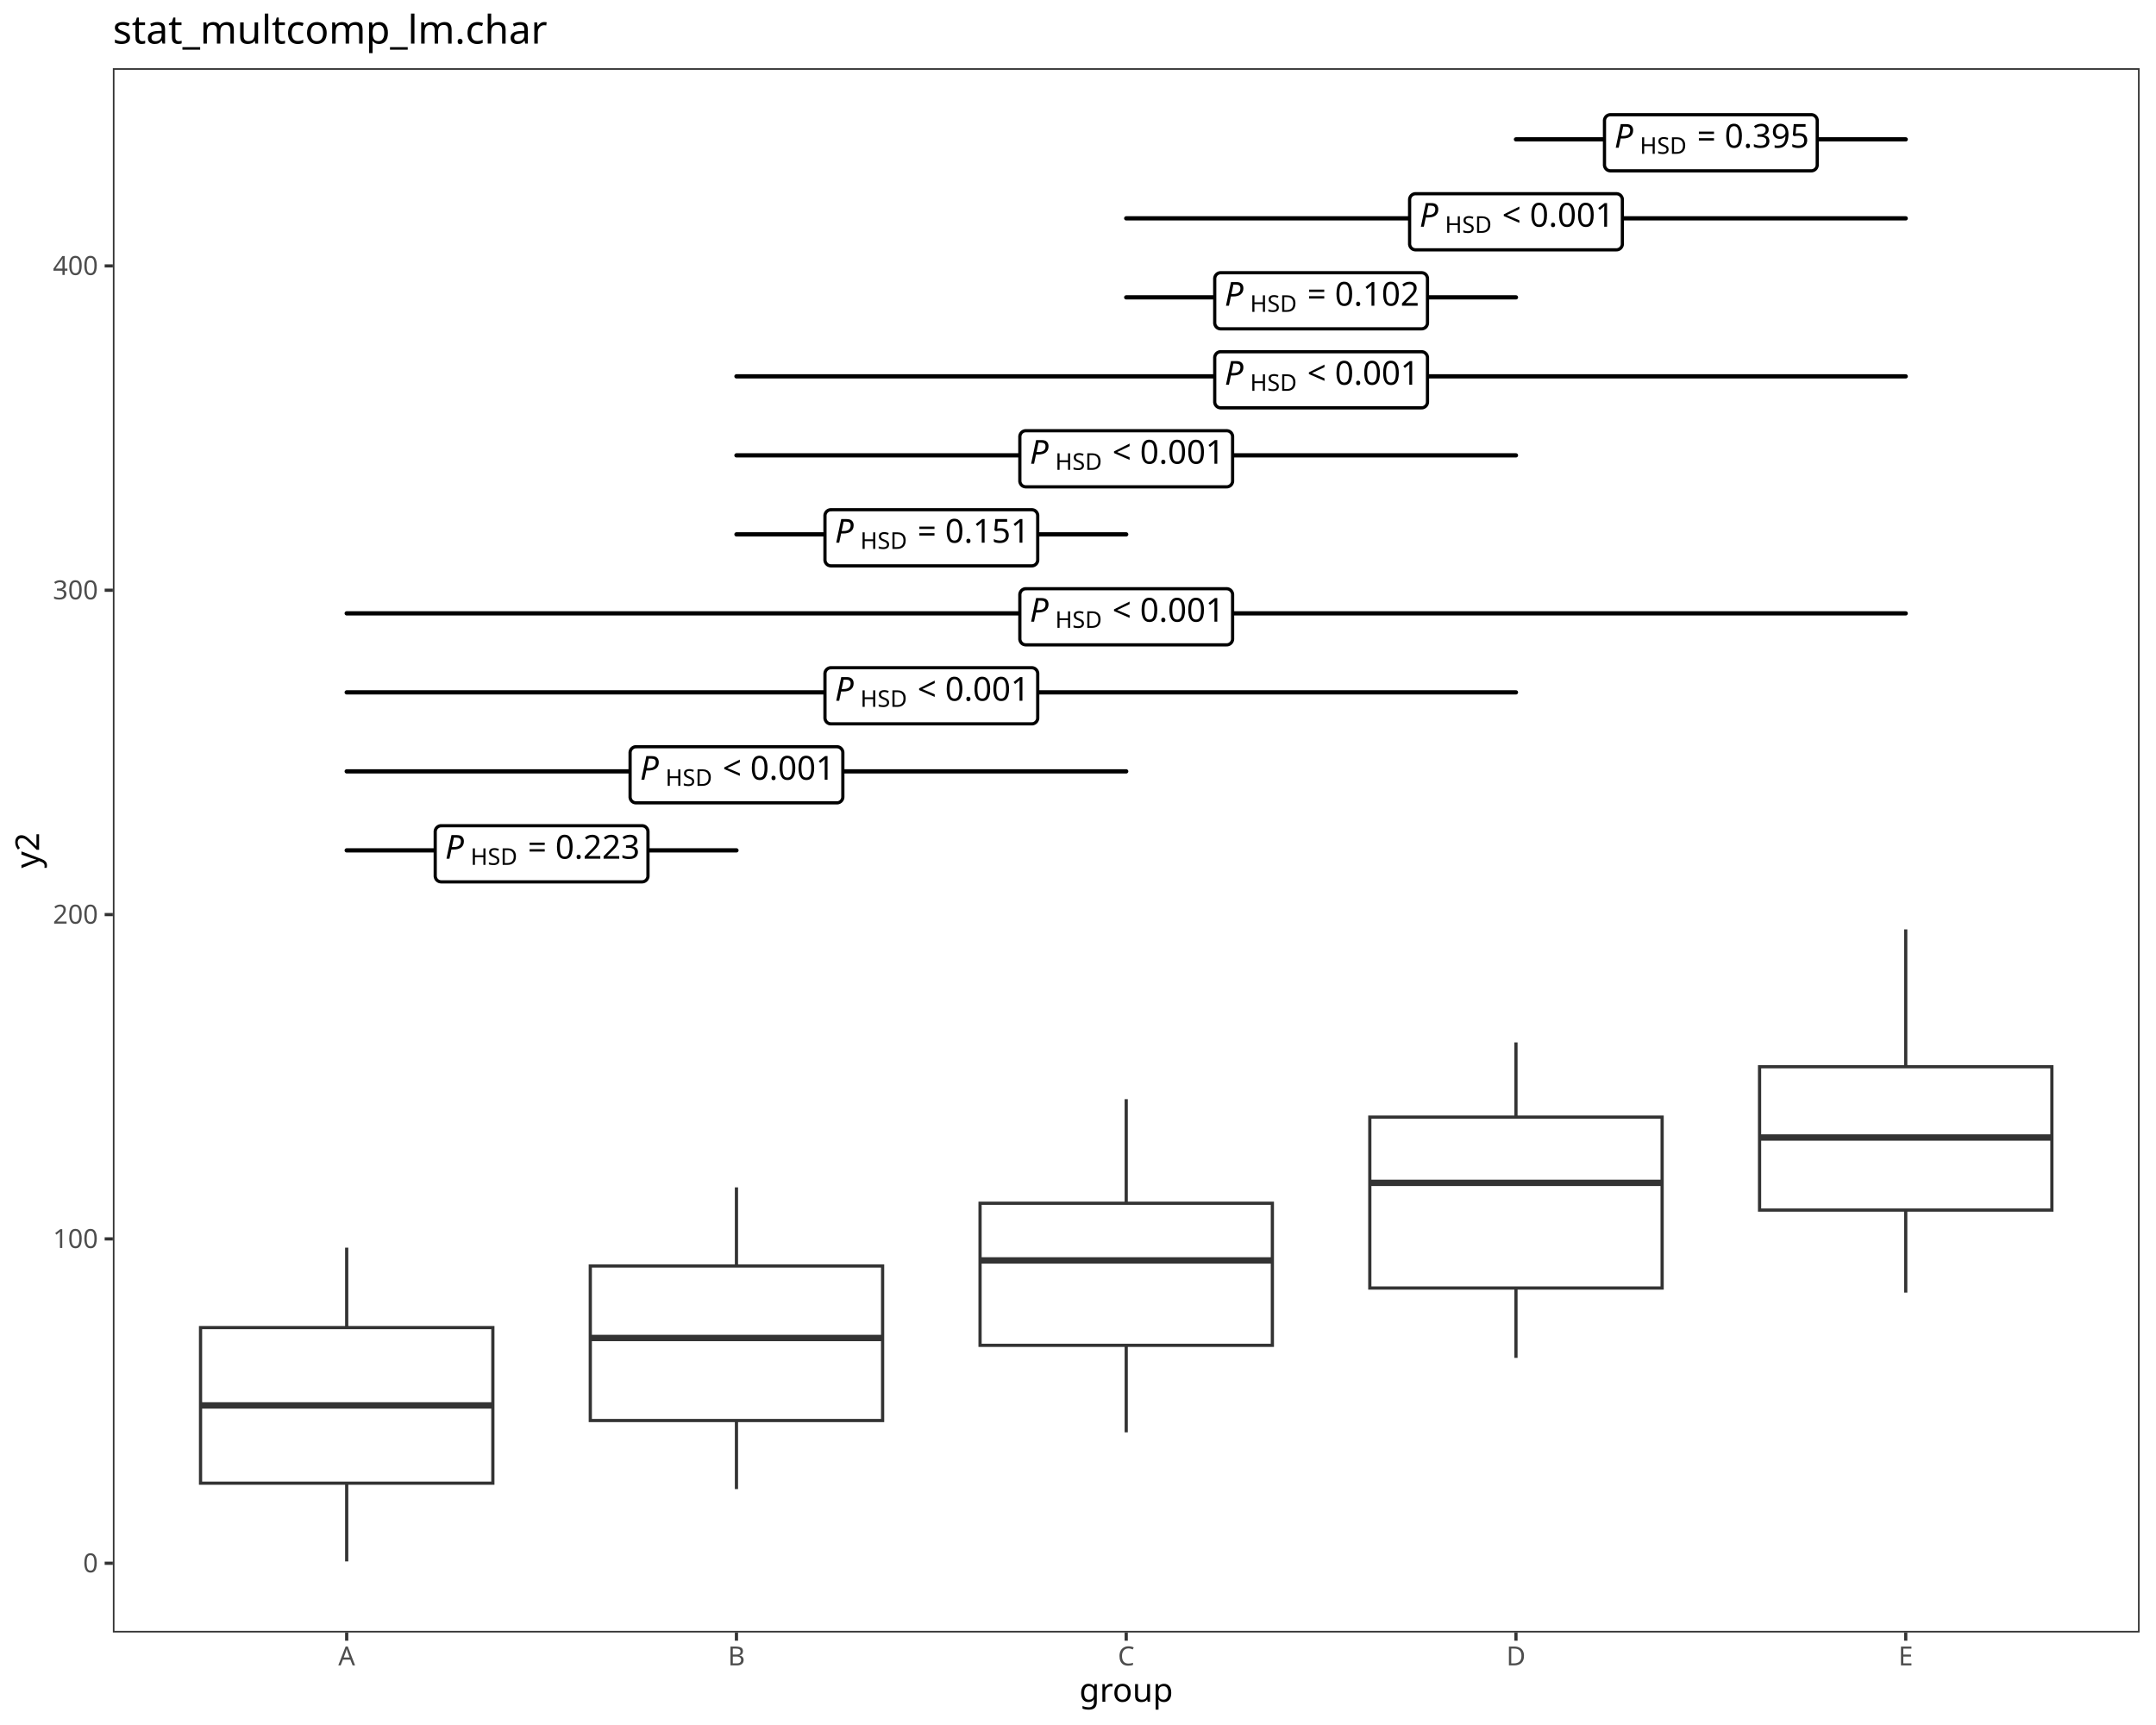
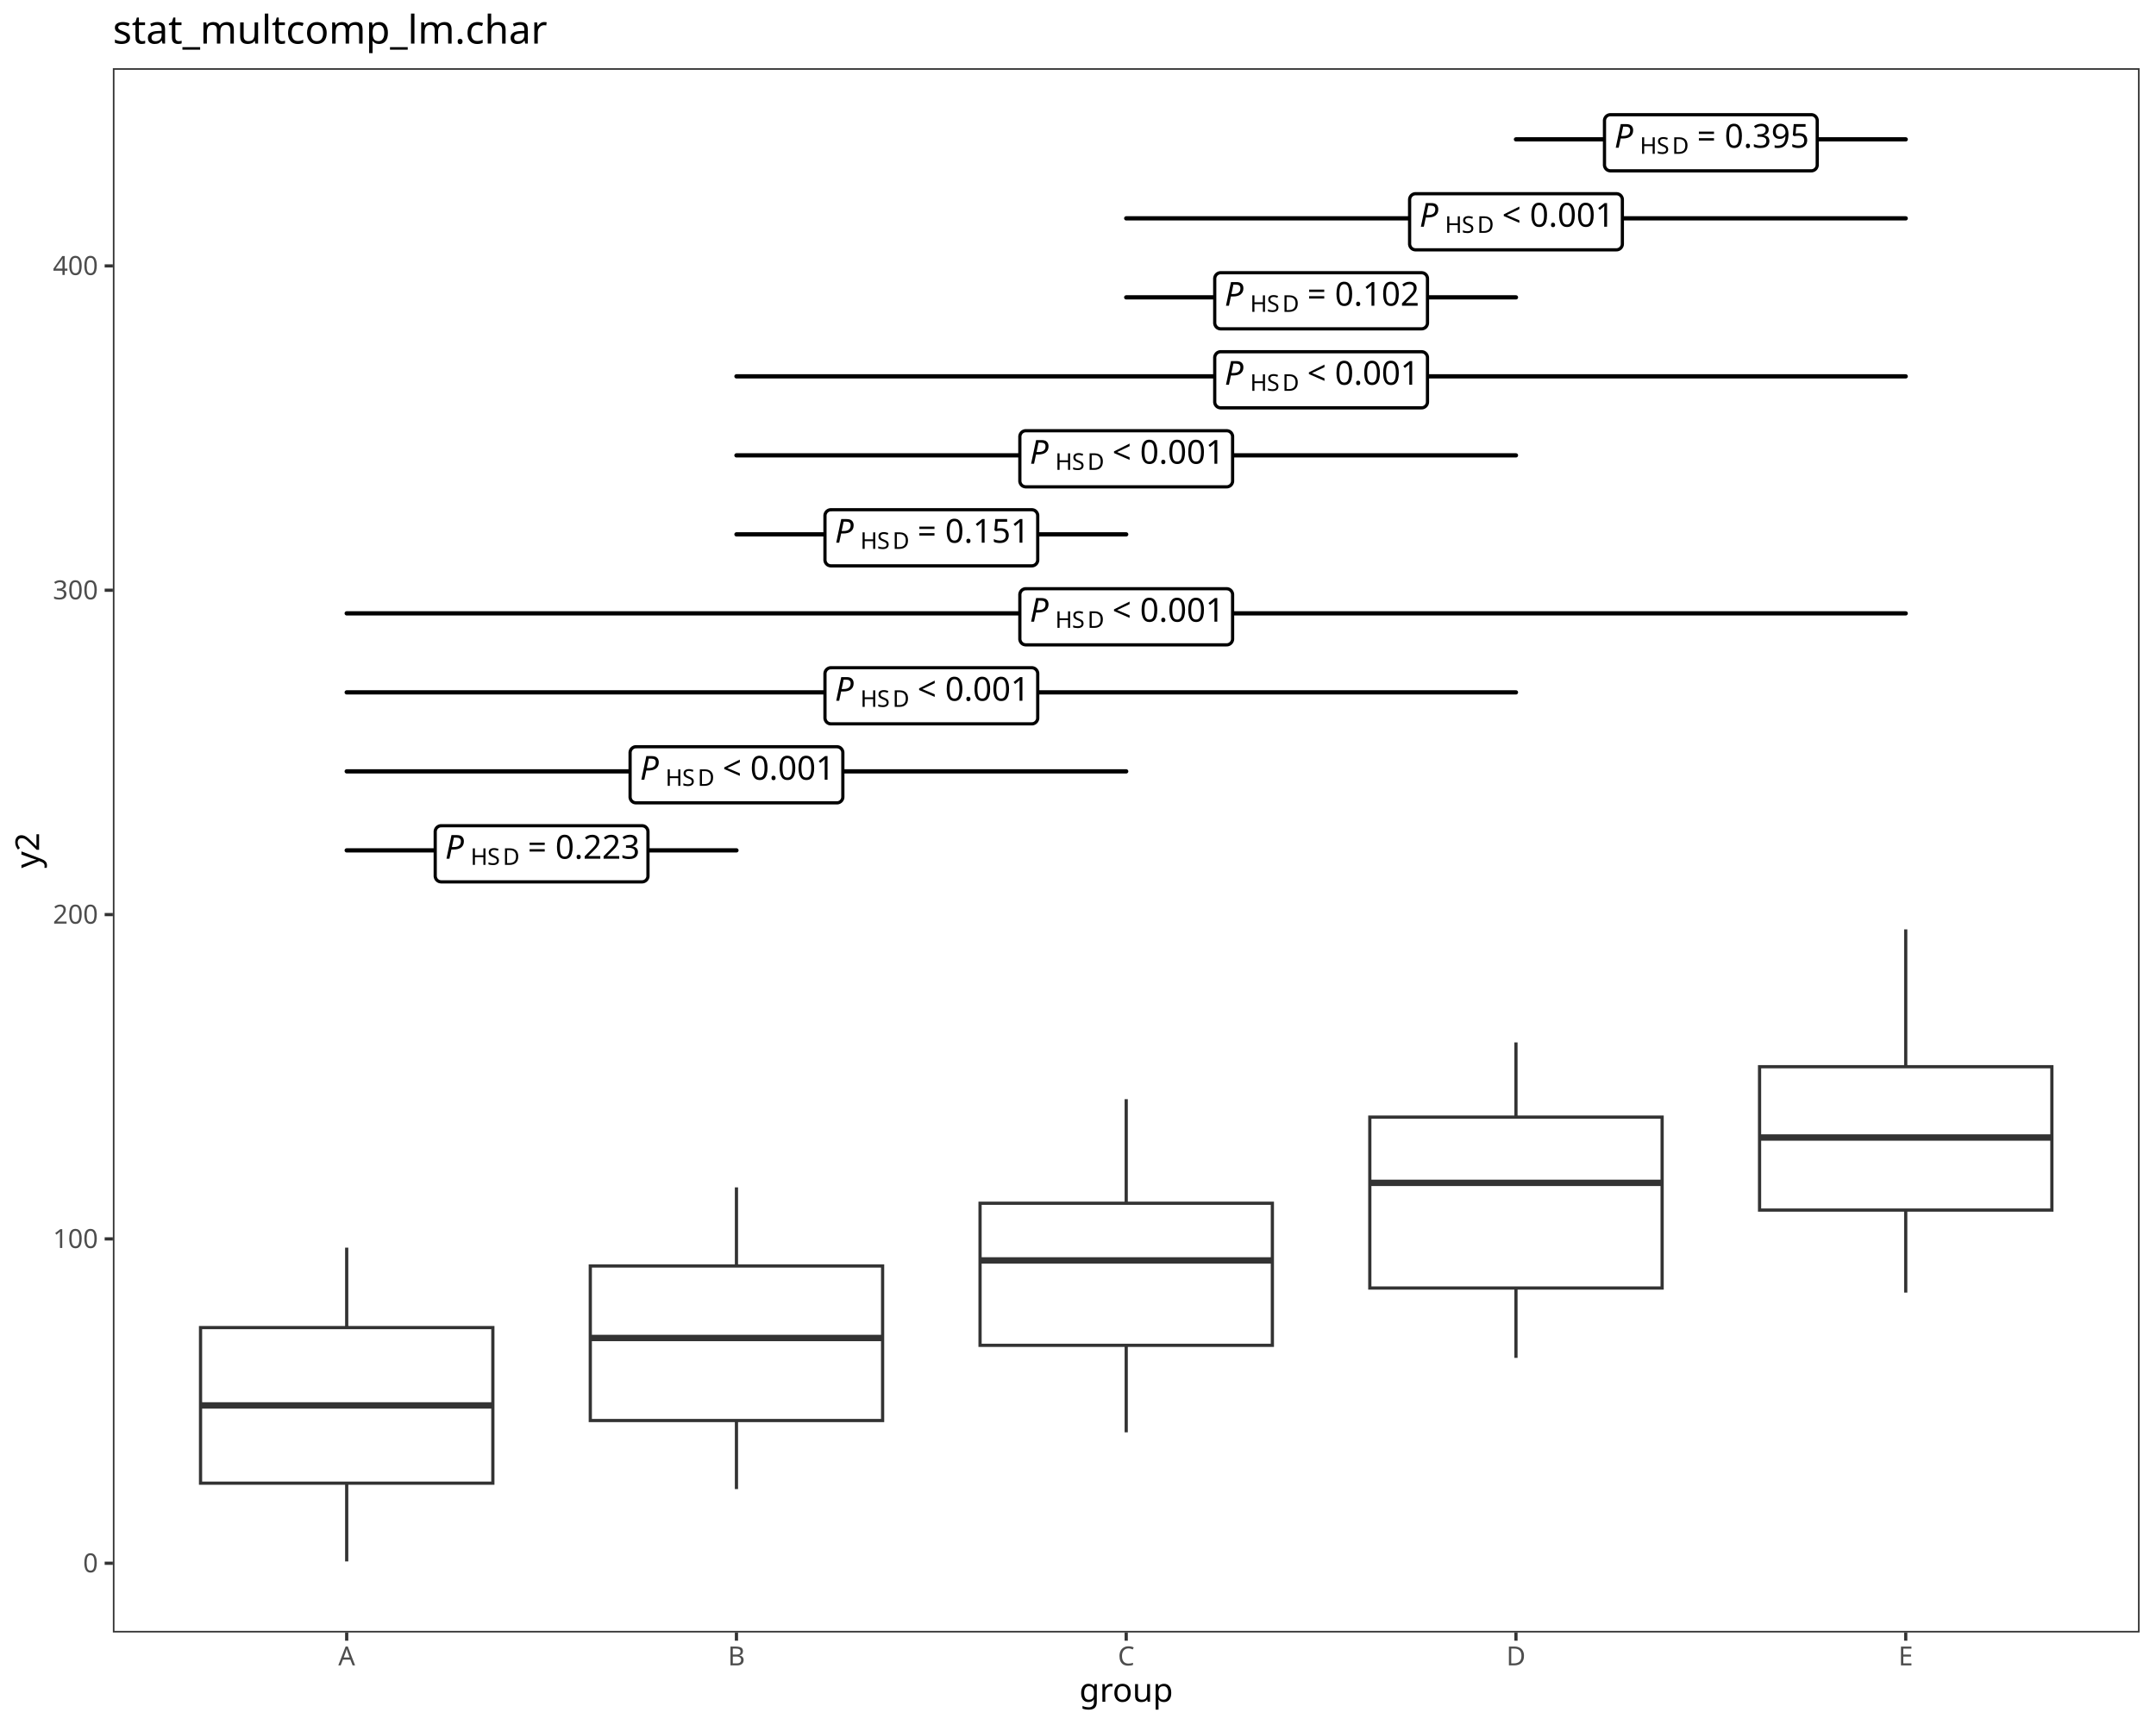
<svg xmlns="http://www.w3.org/2000/svg" class="svglite" data-engine-version="2.0" width="720.00pt" height="576.00pt" viewBox="0 0 720.00 576.00">
  <defs>
    <style type="text/css">
    .svglite line, .svglite polyline, .svglite polygon, .svglite path, .svglite rect, .svglite circle {
      fill: none;
      stroke: #000000;
      stroke-linecap: round;
      stroke-linejoin: round;
      stroke-miterlimit: 10.00;
    }
  </style>
  </defs>
  <rect width="100%" height="100%" style="stroke: none; fill: #FFFFFF;" />
  <defs>
    <clipPath id="cpMC4wMHw3MjAuMDB8MC4wMHw1NzYuMDA=">
      <rect x="0.00" y="0.00" width="720.00" height="576.00" />
    </clipPath>
  </defs>
  <g clip-path="url(#cpMC4wMHw3MjAuMDB8MC4wMHw1NzYuMDA=)">
    <rect x="0.00" y="0.00" width="720.00" height="576.00" style="stroke-width: 1.07; stroke: #FFFFFF; fill: #FFFFFF;" />
  </g>
  <defs>
    <clipPath id="cpMzcuNjl8NzE0LjUyfDIyLjc4fDU0NS4xMQ==">
      <rect x="37.69" y="22.78" width="676.83" height="522.33" />
    </clipPath>
  </defs>
  <g clip-path="url(#cpMzcuNjl8NzE0LjUyfDIyLjc4fDU0NS4xMQ==)">
    <rect x="37.69" y="22.78" width="676.83" height="522.33" style="stroke-width: 1.07; stroke: none; fill: #FFFFFF;" />
    <line x1="115.78" y1="443.30" x2="115.78" y2="416.60" style="stroke-width: 1.07; stroke: #333333; stroke-linecap: butt;" />
    <line x1="115.78" y1="495.25" x2="115.78" y2="521.37" style="stroke-width: 1.07; stroke: #333333; stroke-linecap: butt;" />
    <polygon points="66.97,443.30 66.97,495.25 164.59,495.25 164.59,443.30 66.97,443.30 " style="stroke-width: 1.07; stroke: #333333; stroke-linecap: butt; stroke-linejoin: miter; fill: #FFFFFF;" />
    <line x1="66.97" y1="469.29" x2="164.59" y2="469.29" style="stroke-width: 2.13; stroke: #333333; stroke-linecap: butt; stroke-linejoin: miter;" />
    <line x1="245.94" y1="422.73" x2="245.94" y2="396.48" style="stroke-width: 1.07; stroke: #333333; stroke-linecap: butt;" />
    <line x1="245.94" y1="474.33" x2="245.94" y2="497.23" style="stroke-width: 1.07; stroke: #333333; stroke-linecap: butt;" />
    <polygon points="197.13,422.73 197.13,474.33 294.75,474.33 294.75,422.73 197.13,422.73 " style="stroke-width: 1.07; stroke: #333333; stroke-linecap: butt; stroke-linejoin: miter; fill: #FFFFFF;" />
    <line x1="197.13" y1="446.77" x2="294.75" y2="446.77" style="stroke-width: 2.13; stroke: #333333; stroke-linecap: butt; stroke-linejoin: miter;" />
    <line x1="376.10" y1="401.78" x2="376.10" y2="367.02" style="stroke-width: 1.07; stroke: #333333; stroke-linecap: butt;" />
    <line x1="376.10" y1="449.22" x2="376.10" y2="478.27" style="stroke-width: 1.07; stroke: #333333; stroke-linecap: butt;" />
    <polygon points="327.29,401.78 327.29,449.22 424.91,449.22 424.91,401.78 327.29,401.78 " style="stroke-width: 1.07; stroke: #333333; stroke-linecap: butt; stroke-linejoin: miter; fill: #FFFFFF;" />
    <line x1="327.29" y1="420.87" x2="424.91" y2="420.87" style="stroke-width: 2.13; stroke: #333333; stroke-linecap: butt; stroke-linejoin: miter;" />
    <line x1="506.26" y1="373.02" x2="506.26" y2="348.07" style="stroke-width: 1.07; stroke: #333333; stroke-linecap: butt;" />
    <line x1="506.26" y1="430.09" x2="506.26" y2="453.41" style="stroke-width: 1.07; stroke: #333333; stroke-linecap: butt;" />
    <polygon points="457.45,373.02 457.45,430.09 555.07,430.09 555.07,373.02 457.45,373.02 " style="stroke-width: 1.07; stroke: #333333; stroke-linecap: butt; stroke-linejoin: miter; fill: #FFFFFF;" />
    <line x1="457.45" y1="394.97" x2="555.07" y2="394.97" style="stroke-width: 2.13; stroke: #333333; stroke-linecap: butt; stroke-linejoin: miter;" />
    <line x1="636.42" y1="356.19" x2="636.42" y2="310.33" style="stroke-width: 1.07; stroke: #333333; stroke-linecap: butt;" />
    <line x1="636.42" y1="404.06" x2="636.42" y2="431.61" style="stroke-width: 1.07; stroke: #333333; stroke-linecap: butt;" />
    <polygon points="587.61,356.19 587.61,404.06 685.23,404.06 685.23,356.19 587.61,356.19 " style="stroke-width: 1.07; stroke: #333333; stroke-linecap: butt; stroke-linejoin: miter; fill: #FFFFFF;" />
    <line x1="587.61" y1="379.83" x2="685.23" y2="379.83" style="stroke-width: 2.13; stroke: #333333; stroke-linecap: butt; stroke-linejoin: miter;" />
    <line x1="115.78" y1="283.95" x2="245.94" y2="283.95" style="stroke-width: 1.42;" />
    <polygon points="147.32,294.47 214.40,294.47 214.32,294.46 214.64,294.45 214.96,294.39 215.26,294.27 215.53,294.11 215.78,293.91 215.99,293.67 216.16,293.40 216.29,293.11 216.37,292.80 216.39,292.48 216.39,292.48 216.39,277.71 216.39,277.71 216.37,277.39 216.29,277.08 216.16,276.79 215.99,276.52 215.78,276.28 215.53,276.07 215.26,275.91 214.96,275.80 214.64,275.74 214.40,275.72 147.32,275.72 147.56,275.74 147.24,275.72 146.93,275.76 146.62,275.85 146.33,275.99 146.07,276.17 145.84,276.39 145.64,276.65 145.50,276.93 145.40,277.23 145.34,277.55 145.34,277.71 145.34,292.48 145.34,292.32 145.34,292.64 145.40,292.95 145.50,293.26 145.64,293.54 145.84,293.80 146.07,294.02 146.33,294.20 146.62,294.34 146.93,294.42 147.24,294.46 " style="stroke-width: 1.07; fill: #FFFFFF;" />
    <text x="148.65" y="286.74" style="font-size: 11.04px; font-style: italic; font-family: sans;" textLength="7.37px" lengthAdjust="spacingAndGlyphs">P</text>
-     <text x="157.15" y="288.79" style="font-size: 7.73px; font-family: sans;" textLength="16.32px" lengthAdjust="spacingAndGlyphs">HSD</text>
+     <text x="157.15" y="288.79" style="font-size: 7.73px; font-family: sans;" textLength="5.58px" lengthAdjust="spacingAndGlyphs">H</text>
+     <text x="162.74" y="288.79" style="font-size: 7.73px; font-family: sans;" textLength="5.16px" lengthAdjust="spacingAndGlyphs">S</text>
+     <text x="167.89" y="288.79" style="font-size: 7.73px; font-family: sans;" textLength="5.58px" lengthAdjust="spacingAndGlyphs">D</text>
    <text x="173.48" y="286.74" style="font-size: 11.04px; font-family: sans;" textLength="2.76px" lengthAdjust="spacingAndGlyphs"> </text>
    <text x="176.24" y="286.74" style="font-size: 11.04px; font-family: sans;" textLength="6.45px" lengthAdjust="spacingAndGlyphs">=</text>
    <text x="182.69" y="286.74" style="font-size: 11.04px; font-family: sans;" textLength="2.76px" lengthAdjust="spacingAndGlyphs"> </text>
    <text x="185.45" y="286.74" style="font-size: 11.04px; font-family: sans;" textLength="27.63px" lengthAdjust="spacingAndGlyphs">0.223</text>
    <line x1="115.78" y1="257.57" x2="376.10" y2="257.57" style="stroke-width: 1.42;" />
    <polygon points="212.40,268.08 279.48,268.08 279.40,268.08 279.72,268.07 280.04,268.01 280.34,267.89 280.61,267.73 280.86,267.53 281.07,267.29 281.24,267.02 281.37,266.73 281.45,266.42 281.47,266.10 281.47,266.10 281.47,251.33 281.47,251.33 281.45,251.01 281.37,250.70 281.24,250.41 281.07,250.14 280.86,249.90 280.61,249.69 280.34,249.53 280.04,249.42 279.72,249.36 279.48,249.34 212.40,249.34 212.64,249.36 212.32,249.34 212.01,249.38 211.70,249.47 211.41,249.61 211.15,249.79 210.92,250.01 210.72,250.27 210.58,250.55 210.48,250.85 210.42,251.17 210.42,251.33 210.42,266.10 210.42,265.94 210.42,266.26 210.48,266.57 210.58,266.88 210.72,267.16 210.92,267.42 211.15,267.64 211.41,267.82 211.70,267.96 212.01,268.04 212.32,268.08 " style="stroke-width: 1.07; fill: #FFFFFF;" />
    <text x="213.73" y="260.36" style="font-size: 11.04px; font-style: italic; font-family: sans;" textLength="7.37px" lengthAdjust="spacingAndGlyphs">P</text>
-     <text x="222.23" y="262.41" style="font-size: 7.73px; font-family: sans;" textLength="16.32px" lengthAdjust="spacingAndGlyphs">HSD</text>
+     <text x="222.23" y="262.41" style="font-size: 7.73px; font-family: sans;" textLength="5.58px" lengthAdjust="spacingAndGlyphs">H</text>
+     <text x="227.82" y="262.41" style="font-size: 7.73px; font-family: sans;" textLength="5.16px" lengthAdjust="spacingAndGlyphs">S</text>
+     <text x="232.97" y="262.41" style="font-size: 7.73px; font-family: sans;" textLength="5.58px" lengthAdjust="spacingAndGlyphs">D</text>
    <text x="238.56" y="260.36" style="font-size: 11.04px; font-family: sans;" textLength="2.76px" lengthAdjust="spacingAndGlyphs"> </text>
    <text x="241.32" y="260.36" style="font-size: 11.04px; font-family: sans;" textLength="6.45px" lengthAdjust="spacingAndGlyphs">&lt;</text>
    <text x="247.77" y="260.36" style="font-size: 11.04px; font-family: sans;" textLength="2.76px" lengthAdjust="spacingAndGlyphs"> </text>
    <text x="250.53" y="260.36" style="font-size: 11.04px; font-family: sans;" textLength="27.63px" lengthAdjust="spacingAndGlyphs">0.001</text>
    <line x1="115.78" y1="231.19" x2="506.26" y2="231.19" style="stroke-width: 1.42;" />
    <polygon points="277.48,241.70 344.56,241.70 344.48,241.70 344.80,241.69 345.12,241.63 345.42,241.51 345.69,241.35 345.94,241.15 346.15,240.91 346.32,240.64 346.45,240.35 346.53,240.04 346.55,239.72 346.55,239.72 346.55,224.95 346.55,224.95 346.53,224.63 346.45,224.32 346.32,224.03 346.15,223.76 345.94,223.52 345.69,223.31 345.42,223.15 345.12,223.04 344.80,222.98 344.56,222.96 277.48,222.96 277.72,222.98 277.40,222.96 277.09,223.00 276.78,223.09 276.49,223.23 276.23,223.41 276.00,223.63 275.81,223.89 275.66,224.17 275.56,224.47 275.50,224.79 275.50,224.95 275.50,239.72 275.50,239.56 275.50,239.88 275.56,240.19 275.66,240.50 275.81,240.78 276.00,241.04 276.23,241.26 276.49,241.44 276.78,241.58 277.09,241.66 277.40,241.70 " style="stroke-width: 1.07; fill: #FFFFFF;" />
    <text x="278.81" y="233.98" style="font-size: 11.04px; font-style: italic; font-family: sans;" textLength="7.37px" lengthAdjust="spacingAndGlyphs">P</text>
-     <text x="287.31" y="236.03" style="font-size: 7.73px; font-family: sans;" textLength="16.32px" lengthAdjust="spacingAndGlyphs">HSD</text>
+     <text x="287.31" y="236.03" style="font-size: 7.73px; font-family: sans;" textLength="5.58px" lengthAdjust="spacingAndGlyphs">H</text>
+     <text x="292.90" y="236.03" style="font-size: 7.73px; font-family: sans;" textLength="5.16px" lengthAdjust="spacingAndGlyphs">S</text>
+     <text x="298.05" y="236.03" style="font-size: 7.73px; font-family: sans;" textLength="5.58px" lengthAdjust="spacingAndGlyphs">D</text>
    <text x="303.64" y="233.98" style="font-size: 11.04px; font-family: sans;" textLength="2.76px" lengthAdjust="spacingAndGlyphs"> </text>
    <text x="306.40" y="233.98" style="font-size: 11.04px; font-family: sans;" textLength="6.45px" lengthAdjust="spacingAndGlyphs">&lt;</text>
    <text x="312.85" y="233.98" style="font-size: 11.04px; font-family: sans;" textLength="2.76px" lengthAdjust="spacingAndGlyphs"> </text>
    <text x="315.61" y="233.98" style="font-size: 11.04px; font-family: sans;" textLength="27.63px" lengthAdjust="spacingAndGlyphs">0.001</text>
    <line x1="115.78" y1="204.81" x2="636.42" y2="204.81" style="stroke-width: 1.42;" />
    <polygon points="342.56,215.32 409.64,215.32 409.56,215.32 409.88,215.31 410.20,215.25 410.50,215.13 410.77,214.97 411.02,214.77 411.23,214.53 411.40,214.26 411.53,213.97 411.61,213.66 411.63,213.34 411.63,213.34 411.63,198.57 411.63,198.57 411.61,198.25 411.53,197.94 411.40,197.65 411.23,197.38 411.02,197.14 410.77,196.93 410.50,196.77 410.20,196.66 409.88,196.60 409.64,196.58 342.56,196.58 342.80,196.60 342.48,196.58 342.17,196.62 341.86,196.71 341.57,196.85 341.31,197.03 341.08,197.25 340.89,197.51 340.74,197.79 340.64,198.09 340.58,198.41 340.58,198.57 340.58,213.34 340.58,213.18 340.58,213.50 340.64,213.81 340.74,214.12 340.89,214.40 341.08,214.65 341.31,214.88 341.57,215.06 341.86,215.20 342.17,215.28 342.48,215.32 " style="stroke-width: 1.07; fill: #FFFFFF;" />
    <text x="343.89" y="207.60" style="font-size: 11.04px; font-style: italic; font-family: sans;" textLength="7.37px" lengthAdjust="spacingAndGlyphs">P</text>
-     <text x="352.39" y="209.65" style="font-size: 7.73px; font-family: sans;" textLength="16.32px" lengthAdjust="spacingAndGlyphs">HSD</text>
+     <text x="352.39" y="209.65" style="font-size: 7.73px; font-family: sans;" textLength="5.58px" lengthAdjust="spacingAndGlyphs">H</text>
+     <text x="357.98" y="209.65" style="font-size: 7.73px; font-family: sans;" textLength="5.16px" lengthAdjust="spacingAndGlyphs">S</text>
+     <text x="363.13" y="209.65" style="font-size: 7.73px; font-family: sans;" textLength="5.58px" lengthAdjust="spacingAndGlyphs">D</text>
    <text x="368.72" y="207.60" style="font-size: 11.04px; font-family: sans;" textLength="2.76px" lengthAdjust="spacingAndGlyphs"> </text>
    <text x="371.48" y="207.60" style="font-size: 11.04px; font-family: sans;" textLength="6.45px" lengthAdjust="spacingAndGlyphs">&lt;</text>
    <text x="377.93" y="207.60" style="font-size: 11.04px; font-family: sans;" textLength="2.76px" lengthAdjust="spacingAndGlyphs"> </text>
    <text x="380.69" y="207.60" style="font-size: 11.04px; font-family: sans;" textLength="27.63px" lengthAdjust="spacingAndGlyphs">0.001</text>
    <line x1="245.94" y1="178.43" x2="376.10" y2="178.43" style="stroke-width: 1.42;" />
    <polygon points="277.48,188.94 344.56,188.94 344.48,188.94 344.80,188.93 345.12,188.87 345.42,188.75 345.69,188.59 345.94,188.39 346.15,188.15 346.32,187.88 346.45,187.59 346.53,187.28 346.55,186.96 346.55,186.96 346.55,172.19 346.55,172.19 346.53,171.87 346.45,171.56 346.32,171.27 346.15,171.00 345.94,170.76 345.69,170.55 345.42,170.39 345.12,170.28 344.80,170.22 344.56,170.20 277.48,170.20 277.72,170.22 277.40,170.20 277.09,170.24 276.78,170.33 276.49,170.47 276.23,170.65 276.00,170.87 275.81,171.13 275.66,171.41 275.56,171.71 275.50,172.03 275.50,172.19 275.50,186.96 275.50,186.80 275.50,187.12 275.56,187.43 275.66,187.74 275.81,188.02 276.00,188.27 276.23,188.50 276.49,188.68 276.78,188.81 277.09,188.90 277.40,188.94 " style="stroke-width: 1.07; fill: #FFFFFF;" />
    <text x="278.81" y="181.22" style="font-size: 11.04px; font-style: italic; font-family: sans;" textLength="7.37px" lengthAdjust="spacingAndGlyphs">P</text>
-     <text x="287.31" y="183.27" style="font-size: 7.73px; font-family: sans;" textLength="16.32px" lengthAdjust="spacingAndGlyphs">HSD</text>
+     <text x="287.31" y="183.27" style="font-size: 7.73px; font-family: sans;" textLength="5.58px" lengthAdjust="spacingAndGlyphs">H</text>
+     <text x="292.90" y="183.27" style="font-size: 7.73px; font-family: sans;" textLength="5.16px" lengthAdjust="spacingAndGlyphs">S</text>
+     <text x="298.05" y="183.27" style="font-size: 7.73px; font-family: sans;" textLength="5.58px" lengthAdjust="spacingAndGlyphs">D</text>
    <text x="303.64" y="181.22" style="font-size: 11.04px; font-family: sans;" textLength="2.76px" lengthAdjust="spacingAndGlyphs"> </text>
    <text x="306.40" y="181.22" style="font-size: 11.04px; font-family: sans;" textLength="6.45px" lengthAdjust="spacingAndGlyphs">=</text>
    <text x="312.85" y="181.22" style="font-size: 11.04px; font-family: sans;" textLength="2.76px" lengthAdjust="spacingAndGlyphs"> </text>
    <text x="315.61" y="181.22" style="font-size: 11.04px; font-family: sans;" textLength="27.63px" lengthAdjust="spacingAndGlyphs">0.151</text>
    <line x1="245.94" y1="152.05" x2="506.26" y2="152.05" style="stroke-width: 1.42;" />
    <polygon points="342.56,162.56 409.64,162.56 409.56,162.56 409.88,162.55 410.20,162.49 410.50,162.37 410.77,162.21 411.02,162.01 411.23,161.77 411.40,161.50 411.53,161.21 411.61,160.90 411.63,160.58 411.63,160.58 411.63,145.81 411.63,145.81 411.61,145.49 411.53,145.18 411.40,144.89 411.23,144.61 411.02,144.38 410.77,144.17 410.50,144.01 410.20,143.90 409.88,143.84 409.64,143.82 342.56,143.82 342.80,143.84 342.48,143.82 342.17,143.86 341.86,143.95 341.57,144.09 341.31,144.27 341.08,144.49 340.89,144.75 340.74,145.03 340.64,145.33 340.58,145.65 340.58,145.81 340.58,160.58 340.58,160.42 340.58,160.74 340.64,161.05 340.74,161.36 340.89,161.64 341.08,161.89 341.31,162.12 341.57,162.30 341.86,162.43 342.17,162.52 342.48,162.56 " style="stroke-width: 1.07; fill: #FFFFFF;" />
    <text x="343.89" y="154.84" style="font-size: 11.04px; font-style: italic; font-family: sans;" textLength="7.37px" lengthAdjust="spacingAndGlyphs">P</text>
-     <text x="352.39" y="156.89" style="font-size: 7.73px; font-family: sans;" textLength="16.32px" lengthAdjust="spacingAndGlyphs">HSD</text>
+     <text x="352.39" y="156.89" style="font-size: 7.73px; font-family: sans;" textLength="5.58px" lengthAdjust="spacingAndGlyphs">H</text>
+     <text x="357.98" y="156.89" style="font-size: 7.73px; font-family: sans;" textLength="5.16px" lengthAdjust="spacingAndGlyphs">S</text>
+     <text x="363.13" y="156.89" style="font-size: 7.73px; font-family: sans;" textLength="5.58px" lengthAdjust="spacingAndGlyphs">D</text>
    <text x="368.72" y="154.84" style="font-size: 11.04px; font-family: sans;" textLength="2.76px" lengthAdjust="spacingAndGlyphs"> </text>
    <text x="371.48" y="154.84" style="font-size: 11.04px; font-family: sans;" textLength="6.45px" lengthAdjust="spacingAndGlyphs">&lt;</text>
    <text x="377.93" y="154.84" style="font-size: 11.04px; font-family: sans;" textLength="2.76px" lengthAdjust="spacingAndGlyphs"> </text>
    <text x="380.69" y="154.84" style="font-size: 11.04px; font-family: sans;" textLength="27.63px" lengthAdjust="spacingAndGlyphs">0.001</text>
    <line x1="245.94" y1="125.67" x2="636.42" y2="125.67" style="stroke-width: 1.42;" />
    <polygon points="407.64,136.18 474.72,136.18 474.64,136.18 474.96,136.17 475.28,136.11 475.58,135.99 475.85,135.83 476.10,135.63 476.31,135.39 476.48,135.12 476.61,134.83 476.69,134.52 476.71,134.20 476.71,134.20 476.71,119.43 476.71,119.43 476.69,119.11 476.61,118.80 476.48,118.50 476.31,118.23 476.10,118.00 475.85,117.79 475.58,117.63 475.28,117.52 474.96,117.46 474.72,117.44 407.64,117.44 407.88,117.46 407.56,117.44 407.25,117.48 406.94,117.57 406.65,117.71 406.39,117.89 406.16,118.11 405.97,118.37 405.82,118.65 405.72,118.95 405.66,119.27 405.66,119.43 405.66,134.20 405.66,134.04 405.66,134.36 405.72,134.67 405.82,134.98 405.97,135.26 406.16,135.51 406.39,135.74 406.65,135.92 406.94,136.05 407.25,136.14 407.56,136.18 " style="stroke-width: 1.07; fill: #FFFFFF;" />
    <text x="408.97" y="128.46" style="font-size: 11.04px; font-style: italic; font-family: sans;" textLength="7.37px" lengthAdjust="spacingAndGlyphs">P</text>
-     <text x="417.47" y="130.51" style="font-size: 7.73px; font-family: sans;" textLength="16.32px" lengthAdjust="spacingAndGlyphs">HSD</text>
+     <text x="417.47" y="130.51" style="font-size: 7.73px; font-family: sans;" textLength="5.58px" lengthAdjust="spacingAndGlyphs">H</text>
+     <text x="423.06" y="130.51" style="font-size: 7.73px; font-family: sans;" textLength="5.16px" lengthAdjust="spacingAndGlyphs">S</text>
+     <text x="428.21" y="130.51" style="font-size: 7.73px; font-family: sans;" textLength="5.58px" lengthAdjust="spacingAndGlyphs">D</text>
    <text x="433.80" y="128.46" style="font-size: 11.04px; font-family: sans;" textLength="2.76px" lengthAdjust="spacingAndGlyphs"> </text>
    <text x="436.56" y="128.46" style="font-size: 11.04px; font-family: sans;" textLength="6.45px" lengthAdjust="spacingAndGlyphs">&lt;</text>
    <text x="443.01" y="128.46" style="font-size: 11.04px; font-family: sans;" textLength="2.76px" lengthAdjust="spacingAndGlyphs"> </text>
    <text x="445.77" y="128.46" style="font-size: 11.04px; font-family: sans;" textLength="27.63px" lengthAdjust="spacingAndGlyphs">0.001</text>
    <line x1="376.10" y1="99.29" x2="506.26" y2="99.29" style="stroke-width: 1.42;" />
    <polygon points="407.64,109.80 474.72,109.80 474.64,109.80 474.96,109.79 475.28,109.72 475.58,109.61 475.85,109.45 476.10,109.25 476.31,109.01 476.48,108.74 476.61,108.45 476.69,108.13 476.71,107.82 476.71,107.82 476.71,93.05 476.71,93.05 476.69,92.73 476.61,92.42 476.48,92.12 476.31,91.85 476.10,91.61 475.85,91.41 475.58,91.25 475.28,91.14 474.96,91.08 474.72,91.06 407.64,91.06 407.88,91.08 407.56,91.06 407.25,91.10 406.94,91.19 406.65,91.33 406.39,91.51 406.16,91.73 405.97,91.99 405.82,92.27 405.72,92.57 405.66,92.89 405.66,93.05 405.66,107.82 405.66,107.66 405.66,107.98 405.72,108.29 405.82,108.60 405.97,108.88 406.16,109.13 406.39,109.36 406.65,109.54 406.94,109.67 407.25,109.76 407.56,109.80 " style="stroke-width: 1.07; fill: #FFFFFF;" />
    <text x="408.97" y="102.08" style="font-size: 11.04px; font-style: italic; font-family: sans;" textLength="7.37px" lengthAdjust="spacingAndGlyphs">P</text>
-     <text x="417.47" y="104.13" style="font-size: 7.73px; font-family: sans;" textLength="16.32px" lengthAdjust="spacingAndGlyphs">HSD</text>
+     <text x="417.47" y="104.13" style="font-size: 7.73px; font-family: sans;" textLength="5.58px" lengthAdjust="spacingAndGlyphs">H</text>
+     <text x="423.06" y="104.13" style="font-size: 7.73px; font-family: sans;" textLength="5.16px" lengthAdjust="spacingAndGlyphs">S</text>
+     <text x="428.21" y="104.13" style="font-size: 7.73px; font-family: sans;" textLength="5.58px" lengthAdjust="spacingAndGlyphs">D</text>
    <text x="433.80" y="102.08" style="font-size: 11.04px; font-family: sans;" textLength="2.76px" lengthAdjust="spacingAndGlyphs"> </text>
    <text x="436.56" y="102.08" style="font-size: 11.04px; font-family: sans;" textLength="6.45px" lengthAdjust="spacingAndGlyphs">=</text>
    <text x="443.01" y="102.08" style="font-size: 11.04px; font-family: sans;" textLength="2.76px" lengthAdjust="spacingAndGlyphs"> </text>
    <text x="445.77" y="102.08" style="font-size: 11.04px; font-family: sans;" textLength="27.63px" lengthAdjust="spacingAndGlyphs">0.102</text>
    <line x1="376.10" y1="72.91" x2="636.42" y2="72.91" style="stroke-width: 1.42;" />
    <polygon points="472.72,83.42 539.80,83.42 539.72,83.42 540.04,83.41 540.36,83.34 540.66,83.23 540.93,83.07 541.18,82.87 541.39,82.63 541.56,82.36 541.69,82.07 541.77,81.75 541.79,81.44 541.79,81.44 541.79,66.67 541.79,66.67 541.77,66.35 541.69,66.04 541.56,65.74 541.39,65.47 541.18,65.23 540.93,65.03 540.66,64.87 540.36,64.76 540.04,64.70 539.80,64.68 472.72,64.68 472.96,64.70 472.64,64.68 472.33,64.72 472.02,64.81 471.73,64.95 471.47,65.13 471.24,65.35 471.05,65.61 470.90,65.89 470.80,66.19 470.74,66.51 470.74,66.67 470.74,81.44 470.74,81.28 470.74,81.60 470.80,81.91 470.90,82.21 471.05,82.50 471.24,82.75 471.47,82.98 471.73,83.16 472.02,83.29 472.33,83.38 472.64,83.42 " style="stroke-width: 1.07; fill: #FFFFFF;" />
    <text x="474.05" y="75.70" style="font-size: 11.04px; font-style: italic; font-family: sans;" textLength="7.37px" lengthAdjust="spacingAndGlyphs">P</text>
-     <text x="482.55" y="77.75" style="font-size: 7.73px; font-family: sans;" textLength="16.32px" lengthAdjust="spacingAndGlyphs">HSD</text>
+     <text x="482.55" y="77.75" style="font-size: 7.73px; font-family: sans;" textLength="5.58px" lengthAdjust="spacingAndGlyphs">H</text>
+     <text x="488.14" y="77.75" style="font-size: 7.73px; font-family: sans;" textLength="5.16px" lengthAdjust="spacingAndGlyphs">S</text>
+     <text x="493.29" y="77.75" style="font-size: 7.73px; font-family: sans;" textLength="5.58px" lengthAdjust="spacingAndGlyphs">D</text>
    <text x="498.88" y="75.70" style="font-size: 11.04px; font-family: sans;" textLength="2.76px" lengthAdjust="spacingAndGlyphs"> </text>
    <text x="501.64" y="75.70" style="font-size: 11.04px; font-family: sans;" textLength="6.45px" lengthAdjust="spacingAndGlyphs">&lt;</text>
    <text x="508.09" y="75.70" style="font-size: 11.04px; font-family: sans;" textLength="2.76px" lengthAdjust="spacingAndGlyphs"> </text>
    <text x="510.85" y="75.70" style="font-size: 11.04px; font-family: sans;" textLength="27.63px" lengthAdjust="spacingAndGlyphs">0.001</text>
    <line x1="506.26" y1="46.53" x2="636.42" y2="46.53" style="stroke-width: 1.42;" />
    <polygon points="537.80,57.04 604.88,57.04 604.80,57.04 605.12,57.03 605.44,56.96 605.74,56.85 606.01,56.69 606.26,56.49 606.47,56.25 606.64,55.98 606.77,55.68 606.85,55.37 606.87,55.06 606.87,55.06 606.87,40.29 606.87,40.29 606.85,39.97 606.77,39.66 606.64,39.36 606.47,39.09 606.26,38.85 606.01,38.65 605.74,38.49 605.44,38.38 605.12,38.31 604.88,38.30 537.80,38.30 538.04,38.31 537.72,38.30 537.41,38.34 537.10,38.43 536.81,38.57 536.55,38.75 536.32,38.97 536.13,39.23 535.98,39.51 535.88,39.81 535.82,40.13 535.82,40.29 535.82,55.06 535.82,54.90 535.82,55.22 535.88,55.53 535.98,55.83 536.13,56.12 536.32,56.37 536.55,56.59 536.81,56.78 537.10,56.91 537.41,57.00 537.72,57.04 " style="stroke-width: 1.07; fill: #FFFFFF;" />
    <text x="539.13" y="49.32" style="font-size: 11.04px; font-style: italic; font-family: sans;" textLength="7.37px" lengthAdjust="spacingAndGlyphs">P</text>
-     <text x="547.63" y="51.36" style="font-size: 7.73px; font-family: sans;" textLength="16.32px" lengthAdjust="spacingAndGlyphs">HSD</text>
+     <text x="547.63" y="51.36" style="font-size: 7.73px; font-family: sans;" textLength="5.58px" lengthAdjust="spacingAndGlyphs">H</text>
+     <text x="553.22" y="51.36" style="font-size: 7.73px; font-family: sans;" textLength="5.16px" lengthAdjust="spacingAndGlyphs">S</text>
+     <text x="558.37" y="51.36" style="font-size: 7.73px; font-family: sans;" textLength="5.58px" lengthAdjust="spacingAndGlyphs">D</text>
    <text x="563.96" y="49.32" style="font-size: 11.04px; font-family: sans;" textLength="2.76px" lengthAdjust="spacingAndGlyphs"> </text>
    <text x="566.72" y="49.32" style="font-size: 11.04px; font-family: sans;" textLength="6.45px" lengthAdjust="spacingAndGlyphs">=</text>
    <text x="573.17" y="49.32" style="font-size: 11.04px; font-family: sans;" textLength="2.76px" lengthAdjust="spacingAndGlyphs"> </text>
    <text x="575.93" y="49.32" style="font-size: 11.04px; font-family: sans;" textLength="27.63px" lengthAdjust="spacingAndGlyphs">0.395</text>
    <rect x="37.69" y="22.78" width="676.83" height="522.33" style="stroke-width: 1.07; stroke: #333333;" />
  </g>
  <g clip-path="url(#cpMC4wMHw3MjAuMDB8MC4wMHw1NzYuMDA=)">
    <text x="32.76" y="525.02" text-anchor="end" style="font-size: 8.80px; fill: #4D4D4D; font-family: sans;" textLength="4.89px" lengthAdjust="spacingAndGlyphs">0</text>
    <text x="32.76" y="416.72" text-anchor="end" style="font-size: 8.80px; fill: #4D4D4D; font-family: sans;" textLength="14.68px" lengthAdjust="spacingAndGlyphs">100</text>
    <text x="32.76" y="308.42" text-anchor="end" style="font-size: 8.80px; fill: #4D4D4D; font-family: sans;" textLength="14.68px" lengthAdjust="spacingAndGlyphs">200</text>
    <text x="32.76" y="200.12" text-anchor="end" style="font-size: 8.80px; fill: #4D4D4D; font-family: sans;" textLength="14.68px" lengthAdjust="spacingAndGlyphs">300</text>
    <text x="32.76" y="91.81" text-anchor="end" style="font-size: 8.80px; fill: #4D4D4D; font-family: sans;" textLength="14.68px" lengthAdjust="spacingAndGlyphs">400</text>
    <polyline points="34.95,521.99 37.69,521.99 " style="stroke-width: 1.07; stroke: #333333; stroke-linecap: butt;" />
    <polyline points="34.95,413.69 37.69,413.69 " style="stroke-width: 1.07; stroke: #333333; stroke-linecap: butt;" />
    <polyline points="34.95,305.39 37.69,305.39 " style="stroke-width: 1.07; stroke: #333333; stroke-linecap: butt;" />
    <polyline points="34.95,197.09 37.69,197.09 " style="stroke-width: 1.07; stroke: #333333; stroke-linecap: butt;" />
    <polyline points="34.95,88.79 37.69,88.79 " style="stroke-width: 1.07; stroke: #333333; stroke-linecap: butt;" />
    <polyline points="115.78,547.85 115.78,545.11 " style="stroke-width: 1.07; stroke: #333333; stroke-linecap: butt;" />
    <polyline points="245.94,547.85 245.94,545.11 " style="stroke-width: 1.07; stroke: #333333; stroke-linecap: butt;" />
    <polyline points="376.10,547.85 376.10,545.11 " style="stroke-width: 1.07; stroke: #333333; stroke-linecap: butt;" />
    <polyline points="506.26,547.85 506.26,545.11 " style="stroke-width: 1.07; stroke: #333333; stroke-linecap: butt;" />
    <polyline points="636.42,547.85 636.42,545.11 " style="stroke-width: 1.07; stroke: #333333; stroke-linecap: butt;" />
    <text x="115.78" y="556.10" text-anchor="middle" style="font-size: 8.80px; fill: #4D4D4D; font-family: sans;" textLength="5.87px" lengthAdjust="spacingAndGlyphs">A</text>
    <text x="245.94" y="556.10" text-anchor="middle" style="font-size: 8.80px; fill: #4D4D4D; font-family: sans;" textLength="5.87px" lengthAdjust="spacingAndGlyphs">B</text>
    <text x="376.10" y="556.10" text-anchor="middle" style="font-size: 8.80px; fill: #4D4D4D; font-family: sans;" textLength="6.36px" lengthAdjust="spacingAndGlyphs">C</text>
    <text x="506.26" y="556.10" text-anchor="middle" style="font-size: 8.80px; fill: #4D4D4D; font-family: sans;" textLength="6.36px" lengthAdjust="spacingAndGlyphs">D</text>
    <text x="636.42" y="556.10" text-anchor="middle" style="font-size: 8.80px; fill: #4D4D4D; font-family: sans;" textLength="5.87px" lengthAdjust="spacingAndGlyphs">E</text>
    <text x="376.10" y="568.24" text-anchor="middle" style="font-size: 11.00px; font-family: sans;" textLength="28.14px" lengthAdjust="spacingAndGlyphs">group</text>
    <text transform="translate(13.05,283.95) rotate(-90)" text-anchor="middle" style="font-size: 11.00px; font-family: sans;" textLength="11.62px" lengthAdjust="spacingAndGlyphs">y2</text>
    <text x="37.69" y="14.56" style="font-size: 13.20px; font-family: sans;" textLength="136.48px" lengthAdjust="spacingAndGlyphs">stat_multcomp_lm.char</text>
  </g>
</svg>
